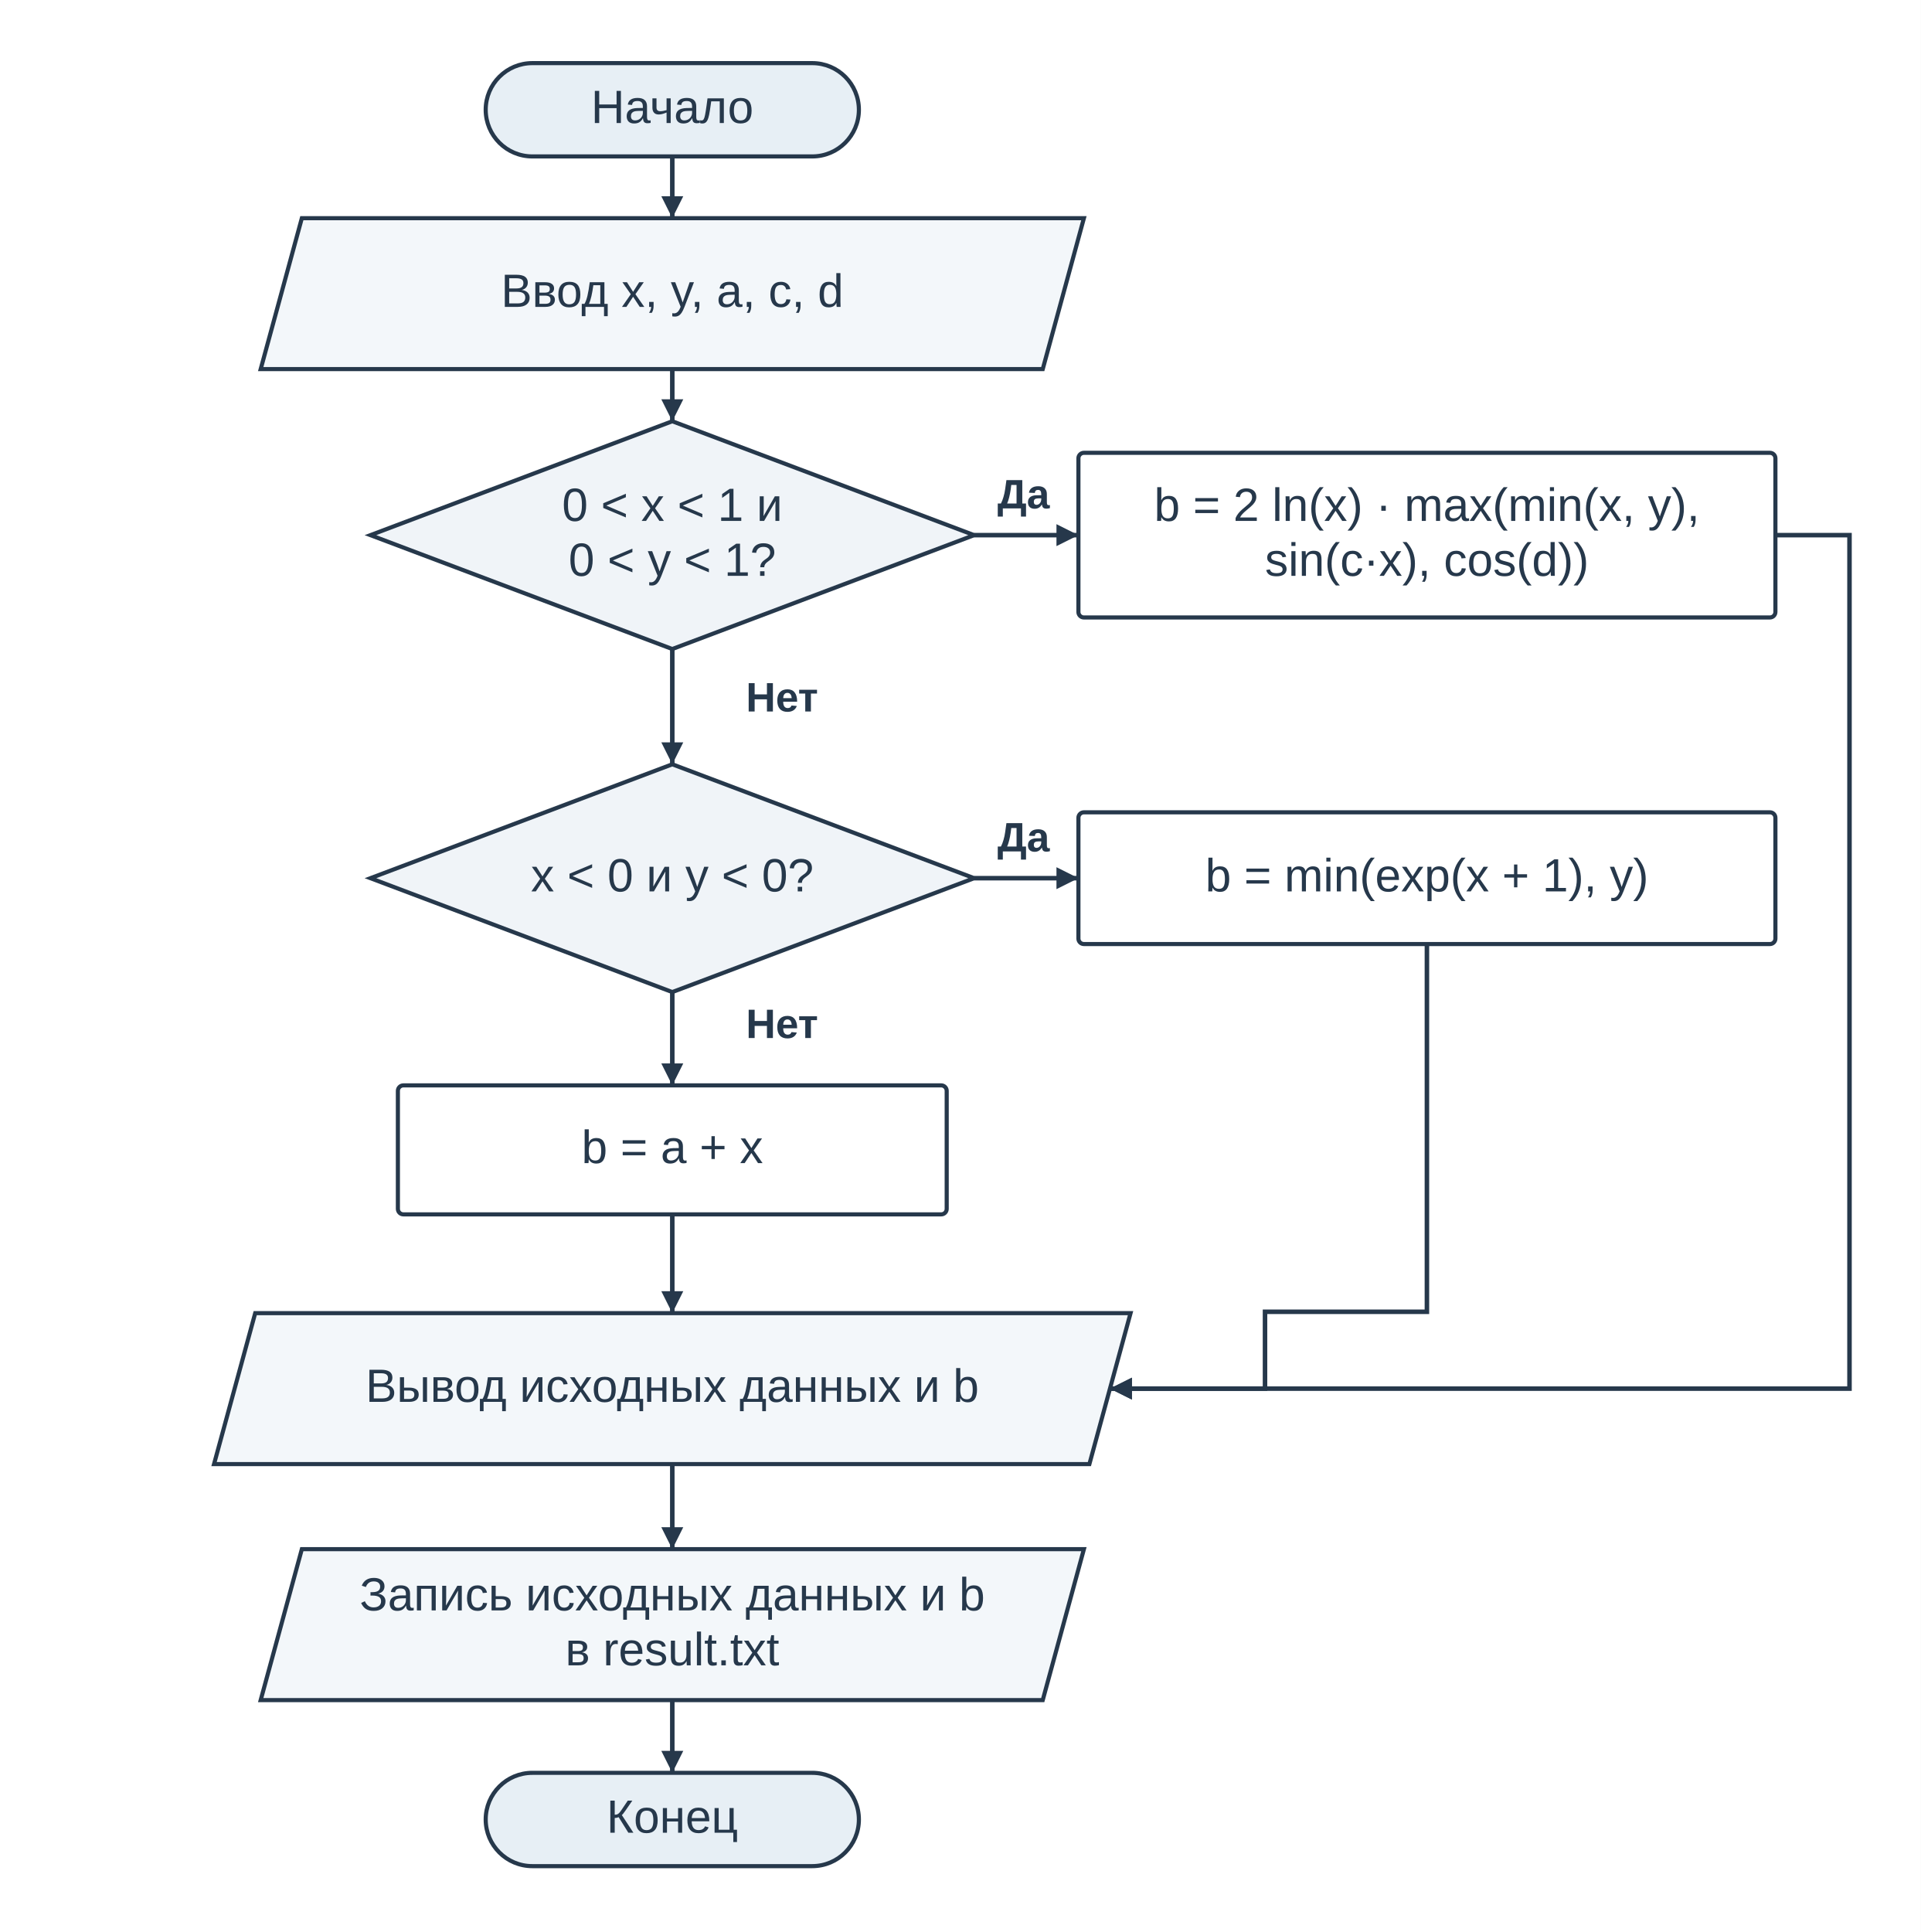
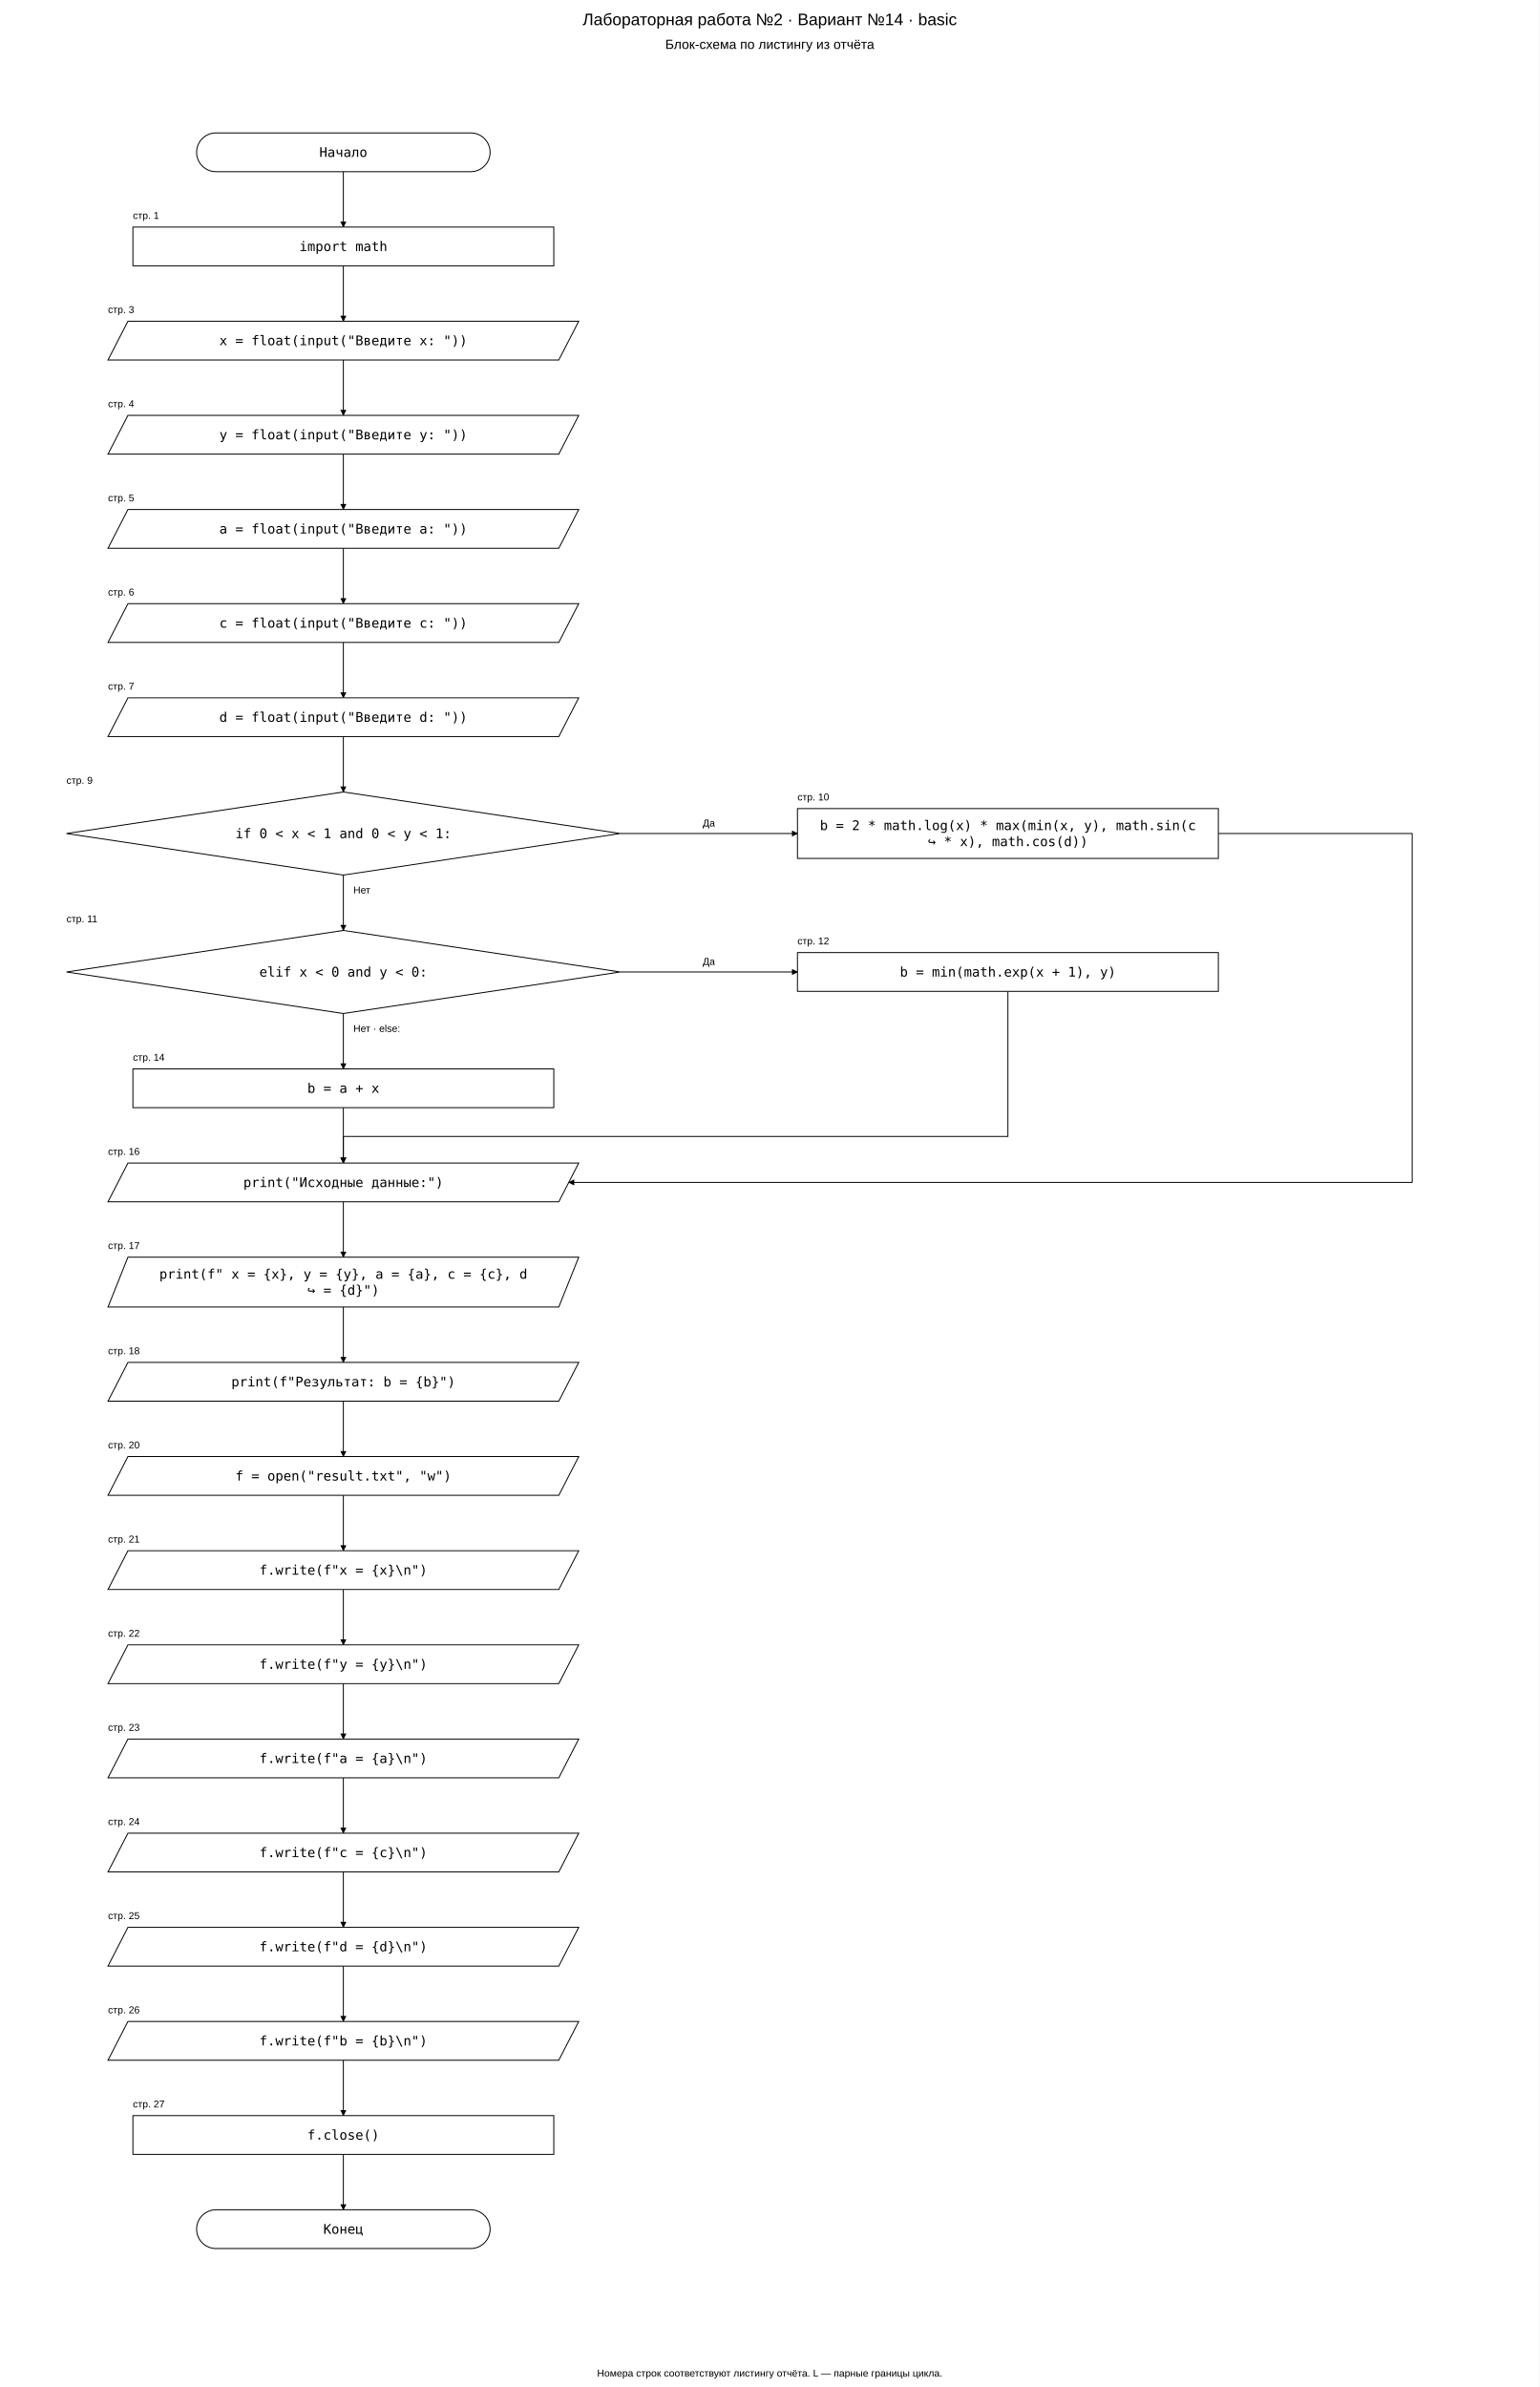
- <svg xmlns="http://www.w3.org/2000/svg" width="700" height="704" viewBox="0 0 700 704">
+ <svg xmlns="http://www.w3.org/2000/svg" width="2780.0" height="4310" viewBox="0 0 2780.0 4310">
+   <rect width="100%" height="100%" fill="white" />
  <defs>
-     <marker id="arrow" markerWidth="9" markerHeight="8" refX="8" refY="4" orient="auto" markerUnits="userSpaceOnUse">
-       <path d="M0,0 L8,4 L0,8 Z" fill="#26384b" />
+     <marker id="arrow" viewBox="0 0 10 10" refX="9" refY="5" markerWidth="11" markerHeight="11" markerUnits="userSpaceOnUse" orient="auto">
+       <path d="M0,0 L10,5 L0,10 Z" fill="black" />
    </marker>
  </defs>
-   <rect width="700" height="704" fill="white" />
-   <polyline points="245.0,57.0 245.0,79.5" stroke="#26384b" stroke-width="1.65" fill="none" marker-end="url(#arrow)" />
-   <polyline points="245.0,134.5 245.0,153.5" stroke="#26384b" stroke-width="1.65" fill="none" marker-end="url(#arrow)" />
-   <polyline points="355.0,195.0 393.0,195.0" stroke="#26384b" stroke-width="1.65" fill="none" marker-end="url(#arrow)" />
-   <polyline points="245.0,236.5 245.0,278.5" stroke="#26384b" stroke-width="1.65" fill="none" marker-end="url(#arrow)" />
-   <polyline points="355.0,320.0 393.0,320.0" stroke="#26384b" stroke-width="1.65" fill="none" marker-end="url(#arrow)" />
-   <polyline points="245.0,361.5 245.0,395.5" stroke="#26384b" stroke-width="1.65" fill="none" marker-end="url(#arrow)" />
-   <polyline points="245.0,442.5 245.0,478.5" stroke="#26384b" stroke-width="1.65" fill="none" marker-end="url(#arrow)" />
-   <polyline points="245.0,533.5 245.0,564.5" stroke="#26384b" stroke-width="1.65" fill="none" marker-end="url(#arrow)" />
-   <polyline points="245.0,619.5 245.0,646.0" stroke="#26384b" stroke-width="1.65" fill="none" marker-end="url(#arrow)" />
-   <polyline points="647.0,195.0 674,195 674,506 404.5,506.0" stroke="#26384b" stroke-width="1.65" fill="none" marker-end="url(#arrow)" />
-   <polyline points="520.0,344.0 520,478 461,478 461,506 404.5,506.0" stroke="#26384b" stroke-width="1.65" fill="none" marker-end="url(#arrow)" />
-   <rect x="177.0" y="23.0" width="136" height="34" rx="17.0" fill="#e7eff5" stroke="#26384b" stroke-width="1.5" />
-   <text x="245.0" y="40.0" text-anchor="middle" dominant-baseline="middle" font-family="Arial" font-size="17" fill="#26384b">Начало</text>
-   <polygon points="110.0,79.5 395.0,79.5 380.0,134.5 95.0,134.5" fill="#f3f7fa" stroke="#26384b" stroke-width="1.5" />
-   <text x="245.0" y="107.0" text-anchor="middle" dominant-baseline="middle" font-family="Arial" font-size="17" fill="#26384b">Ввод x, y, a, c, d</text>
-   <polygon points="245.0,153.5 355.0,195.0 245.0,236.5 135.0,195.0" fill="#f0f4f8" stroke="#26384b" stroke-width="1.5" />
-   <text x="245.0" y="185.0" text-anchor="middle" dominant-baseline="middle" font-family="Arial" font-size="17" fill="#26384b">0 &lt; x &lt; 1 и</text>
-   <text x="245.0" y="205.0" text-anchor="middle" dominant-baseline="middle" font-family="Arial" font-size="17" fill="#26384b">0 &lt; y &lt; 1?</text>
-   <rect x="393.0" y="165.0" width="254" height="60" rx="2" fill="#ffffff" stroke="#26384b" stroke-width="1.5" />
-   <text x="520.0" y="185.0" text-anchor="middle" dominant-baseline="middle" font-family="Arial" font-size="17" fill="#26384b">b = 2 ln(x) · max(min(x, y),</text>
-   <text x="520.0" y="205.0" text-anchor="middle" dominant-baseline="middle" font-family="Arial" font-size="17" fill="#26384b">sin(c·x), cos(d))</text>
-   <polygon points="245.0,278.5 355.0,320.0 245.0,361.5 135.0,320.0" fill="#f0f4f8" stroke="#26384b" stroke-width="1.5" />
-   <text x="245.0" y="320.0" text-anchor="middle" dominant-baseline="middle" font-family="Arial" font-size="17" fill="#26384b">x &lt; 0 и y &lt; 0?</text>
-   <rect x="393.0" y="296.0" width="254" height="48" rx="2" fill="#ffffff" stroke="#26384b" stroke-width="1.5" />
-   <text x="520.0" y="320.0" text-anchor="middle" dominant-baseline="middle" font-family="Arial" font-size="17" fill="#26384b">b = min(exp(x + 1), y)</text>
-   <rect x="145.0" y="395.5" width="200" height="47" rx="2" fill="#ffffff" stroke="#26384b" stroke-width="1.5" />
-   <text x="245.0" y="419.0" text-anchor="middle" dominant-baseline="middle" font-family="Arial" font-size="17" fill="#26384b">b = a + x</text>
-   <polygon points="93.0,478.5 412.0,478.5 397.0,533.5 78.0,533.5" fill="#f3f7fa" stroke="#26384b" stroke-width="1.5" />
-   <text x="245.0" y="506.0" text-anchor="middle" dominant-baseline="middle" font-family="Arial" font-size="17" fill="#26384b">Вывод исходных данных и b</text>
-   <polygon points="110.0,564.5 395.0,564.5 380.0,619.5 95.0,619.5" fill="#f3f7fa" stroke="#26384b" stroke-width="1.5" />
-   <text x="245.0" y="582.0" text-anchor="middle" dominant-baseline="middle" font-family="Arial" font-size="17" fill="#26384b">Запись исходных данных и b</text>
-   <text x="245.0" y="602.0" text-anchor="middle" dominant-baseline="middle" font-family="Arial" font-size="17" fill="#26384b">в result.txt</text>
-   <rect x="177.0" y="646.0" width="136" height="34" rx="17.0" fill="#e7eff5" stroke="#26384b" stroke-width="1.5" />
-   <text x="245.0" y="663.0" text-anchor="middle" dominant-baseline="middle" font-family="Arial" font-size="17" fill="#26384b">Конец</text>
-   <text x="373" y="181" text-anchor="middle" dominant-baseline="middle" font-family="Arial" font-size="15" font-weight="bold" fill="#26384b" stroke="white" stroke-width="4" paint-order="stroke">Да</text>
-   <text x="285" y="255" text-anchor="middle" dominant-baseline="middle" font-family="Arial" font-size="15" font-weight="bold" fill="#26384b" stroke="white" stroke-width="4" paint-order="stroke">Нет</text>
-   <text x="373" y="306" text-anchor="middle" dominant-baseline="middle" font-family="Arial" font-size="15" font-weight="bold" fill="#26384b" stroke="white" stroke-width="4" paint-order="stroke">Да</text>
-   <text x="285" y="374" text-anchor="middle" dominant-baseline="middle" font-family="Arial" font-size="15" font-weight="bold" fill="#26384b" stroke="white" stroke-width="4" paint-order="stroke">Нет</text>
+   <text x="1390.0" y="35" font-size="30" font-family="Arial" text-anchor="middle" dominant-baseline="central" fill="black">Лабораторная работа №2 · Вариант №14 · basic</text>
+   <text x="1390.0" y="80" font-size="24" font-family="Arial" text-anchor="middle" dominant-baseline="central" fill="black">Блок-схема по листингу из отчёта</text>
+   <polyline points="620.0,310.0 620.0,410.0" fill="none" stroke="black" stroke-width="1.7" marker-end="url(#arrow)" />
+   <polyline points="620.0,480.0 620.0,580.0" fill="none" stroke="black" stroke-width="1.7" marker-end="url(#arrow)" />
+   <polyline points="620.0,650.0 620.0,750.0" fill="none" stroke="black" stroke-width="1.7" marker-end="url(#arrow)" />
+   <polyline points="620.0,820.0 620.0,920.0" fill="none" stroke="black" stroke-width="1.7" marker-end="url(#arrow)" />
+   <polyline points="620.0,990.0 620.0,1090.0" fill="none" stroke="black" stroke-width="1.7" marker-end="url(#arrow)" />
+   <polyline points="620.0,1160.0 620.0,1260.0" fill="none" stroke="black" stroke-width="1.7" marker-end="url(#arrow)" />
+   <polyline points="620.0,1330.0 620.0,1430.0" fill="none" stroke="black" stroke-width="1.7" marker-end="url(#arrow)" />
+   <polyline points="1120.0,1505.0 1440.0,1505.0" fill="none" stroke="black" stroke-width="1.7" marker-end="url(#arrow)" />
+   <polyline points="620.0,1580.0 620.0,1680.0" fill="none" stroke="black" stroke-width="1.7" marker-end="url(#arrow)" />
+   <polyline points="2200.0,1505.0 2550.0,1505.0 2550.0,2135.0 1027.0,2135.0" fill="none" stroke="black" stroke-width="1.7" marker-end="url(#arrow)" />
+   <polyline points="1120.0,1755.0 1440.0,1755.0" fill="none" stroke="black" stroke-width="1.7" marker-end="url(#arrow)" />
+   <polyline points="620.0,1830.0 620.0,1930.0" fill="none" stroke="black" stroke-width="1.7" marker-end="url(#arrow)" />
+   <polyline points="1820.0,1790.0 1820.0,2052 620.0,2052 620.0,2100.0" fill="none" stroke="black" stroke-width="1.7" marker-end="url(#arrow)" />
+   <polyline points="620.0,2000.0 620.0,2100.0" fill="none" stroke="black" stroke-width="1.7" marker-end="url(#arrow)" />
+   <polyline points="620.0,2170.0 620.0,2270.0" fill="none" stroke="black" stroke-width="1.7" marker-end="url(#arrow)" />
+   <polyline points="620.0,2360.0 620.0,2460.0" fill="none" stroke="black" stroke-width="1.7" marker-end="url(#arrow)" />
+   <polyline points="620.0,2530.0 620.0,2630.0" fill="none" stroke="black" stroke-width="1.7" marker-end="url(#arrow)" />
+   <polyline points="620.0,2700.0 620.0,2800.0" fill="none" stroke="black" stroke-width="1.7" marker-end="url(#arrow)" />
+   <polyline points="620.0,2870.0 620.0,2970.0" fill="none" stroke="black" stroke-width="1.7" marker-end="url(#arrow)" />
+   <polyline points="620.0,3040.0 620.0,3140.0" fill="none" stroke="black" stroke-width="1.7" marker-end="url(#arrow)" />
+   <polyline points="620.0,3210.0 620.0,3310.0" fill="none" stroke="black" stroke-width="1.7" marker-end="url(#arrow)" />
+   <polyline points="620.0,3380.0 620.0,3480.0" fill="none" stroke="black" stroke-width="1.7" marker-end="url(#arrow)" />
+   <polyline points="620.0,3550.0 620.0,3650.0" fill="none" stroke="black" stroke-width="1.7" marker-end="url(#arrow)" />
+   <polyline points="620.0,3720.0 620.0,3820.0" fill="none" stroke="black" stroke-width="1.7" marker-end="url(#arrow)" />
+   <polyline points="620.0,3890.0 620.0,3990.0" fill="none" stroke="black" stroke-width="1.7" marker-end="url(#arrow)" />
+   <rect x="355.0" y="240.0" width="530" height="70" rx="35.0" fill="white" stroke="black" stroke-width="1.7" />
+   <text x="620.0" y="275.0" font-size="24" font-family="Consolas, Segoe UI Symbol" text-anchor="middle" dominant-baseline="central" fill="black">Начало</text>
+   <polygon points="240.0,410.0 1000.0,410.0 1000.0,480.0 240.0,480.0" fill="white" stroke="black" stroke-width="1.7" />
+   <text x="620.0" y="445.0" font-size="24" font-family="Consolas, Segoe UI Symbol" text-anchor="middle" dominant-baseline="central" fill="black">import math</text>
+   <text x="240.0" y="389.0" font-size="18" font-family="Arial" text-anchor="start" dominant-baseline="central" fill="black">стр. 1</text>
+   <polygon points="231.0,580.0 1045.0,580.0 1009.0,650.0 195.0,650.0" fill="white" stroke="black" stroke-width="1.7" />
+   <text x="620.0" y="615.0" font-size="24" font-family="Consolas, Segoe UI Symbol" text-anchor="middle" dominant-baseline="central" fill="black">x = float(input("Введите x: "))</text>
+   <text x="195.0" y="559.0" font-size="18" font-family="Arial" text-anchor="start" dominant-baseline="central" fill="black">стр. 3</text>
+   <polygon points="231.0,750.0 1045.0,750.0 1009.0,820.0 195.0,820.0" fill="white" stroke="black" stroke-width="1.7" />
+   <text x="620.0" y="785.0" font-size="24" font-family="Consolas, Segoe UI Symbol" text-anchor="middle" dominant-baseline="central" fill="black">y = float(input("Введите y: "))</text>
+   <text x="195.0" y="729.0" font-size="18" font-family="Arial" text-anchor="start" dominant-baseline="central" fill="black">стр. 4</text>
+   <polygon points="231.0,920.0 1045.0,920.0 1009.0,990.0 195.0,990.0" fill="white" stroke="black" stroke-width="1.7" />
+   <text x="620.0" y="955.0" font-size="24" font-family="Consolas, Segoe UI Symbol" text-anchor="middle" dominant-baseline="central" fill="black">a = float(input("Введите a: "))</text>
+   <text x="195.0" y="899.0" font-size="18" font-family="Arial" text-anchor="start" dominant-baseline="central" fill="black">стр. 5</text>
+   <polygon points="231.0,1090.0 1045.0,1090.0 1009.0,1160.0 195.0,1160.0" fill="white" stroke="black" stroke-width="1.7" />
+   <text x="620.0" y="1125.0" font-size="24" font-family="Consolas, Segoe UI Symbol" text-anchor="middle" dominant-baseline="central" fill="black">c = float(input("Введите c: "))</text>
+   <text x="195.0" y="1069.0" font-size="18" font-family="Arial" text-anchor="start" dominant-baseline="central" fill="black">стр. 6</text>
+   <polygon points="231.0,1260.0 1045.0,1260.0 1009.0,1330.0 195.0,1330.0" fill="white" stroke="black" stroke-width="1.7" />
+   <text x="620.0" y="1295.0" font-size="24" font-family="Consolas, Segoe UI Symbol" text-anchor="middle" dominant-baseline="central" fill="black">d = float(input("Введите d: "))</text>
+   <text x="195.0" y="1239.0" font-size="18" font-family="Arial" text-anchor="start" dominant-baseline="central" fill="black">стр. 7</text>
+   <polygon points="620.0,1430.0 1120.0,1505.0 620.0,1580.0 120.0,1505.0" fill="white" stroke="black" stroke-width="1.7" />
+   <text x="620.0" y="1505.0" font-size="24" font-family="Consolas, Segoe UI Symbol" text-anchor="middle" dominant-baseline="central" fill="black">if 0 &lt; x &lt; 1 and 0 &lt; y &lt; 1:</text>
+   <text x="120.0" y="1409.0" font-size="18" font-family="Arial" text-anchor="start" dominant-baseline="central" fill="black">стр. 9</text>
+   <polygon points="1440.0,1460.0 2200.0,1460.0 2200.0,1550.0 1440.0,1550.0" fill="white" stroke="black" stroke-width="1.7" />
+   <text x="1820.0" y="1490.5" font-size="24" font-family="Consolas, Segoe UI Symbol" text-anchor="middle" dominant-baseline="central" fill="black">b = 2 * math.log(x) * max(min(x, y), math.sin(c </text>
+   <text x="1820.0" y="1519.5" font-size="24" font-family="Consolas, Segoe UI Symbol" text-anchor="middle" dominant-baseline="central" fill="black">↪ * x), math.cos(d))</text>
+   <text x="1440.0" y="1439.0" font-size="18" font-family="Arial" text-anchor="start" dominant-baseline="central" fill="black">стр. 10</text>
+   <polygon points="620.0,1680.0 1120.0,1755.0 620.0,1830.0 120.0,1755.0" fill="white" stroke="black" stroke-width="1.7" />
+   <text x="620.0" y="1755.0" font-size="24" font-family="Consolas, Segoe UI Symbol" text-anchor="middle" dominant-baseline="central" fill="black">elif x &lt; 0 and y &lt; 0:</text>
+   <text x="120.0" y="1659.0" font-size="18" font-family="Arial" text-anchor="start" dominant-baseline="central" fill="black">стр. 11</text>
+   <polygon points="1440.0,1720.0 2200.0,1720.0 2200.0,1790.0 1440.0,1790.0" fill="white" stroke="black" stroke-width="1.7" />
+   <text x="1820.0" y="1755.0" font-size="24" font-family="Consolas, Segoe UI Symbol" text-anchor="middle" dominant-baseline="central" fill="black">b = min(math.exp(x + 1), y)</text>
+   <text x="1440.0" y="1699.0" font-size="18" font-family="Arial" text-anchor="start" dominant-baseline="central" fill="black">стр. 12</text>
+   <polygon points="240.0,1930.0 1000.0,1930.0 1000.0,2000.0 240.0,2000.0" fill="white" stroke="black" stroke-width="1.7" />
+   <text x="620.0" y="1965.0" font-size="24" font-family="Consolas, Segoe UI Symbol" text-anchor="middle" dominant-baseline="central" fill="black">b = a + x</text>
+   <text x="240.0" y="1909.0" font-size="18" font-family="Arial" text-anchor="start" dominant-baseline="central" fill="black">стр. 14</text>
+   <polygon points="231.0,2100.0 1045.0,2100.0 1009.0,2170.0 195.0,2170.0" fill="white" stroke="black" stroke-width="1.7" />
+   <text x="620.0" y="2135.0" font-size="24" font-family="Consolas, Segoe UI Symbol" text-anchor="middle" dominant-baseline="central" fill="black">print("Исходные данные:")</text>
+   <text x="195.0" y="2079.0" font-size="18" font-family="Arial" text-anchor="start" dominant-baseline="central" fill="black">стр. 16</text>
+   <polygon points="231.0,2270.0 1045.0,2270.0 1009.0,2360.0 195.0,2360.0" fill="white" stroke="black" stroke-width="1.7" />
+   <text x="620.0" y="2300.5" font-size="24" font-family="Consolas, Segoe UI Symbol" text-anchor="middle" dominant-baseline="central" fill="black">print(f"  x = {x}, y = {y}, a = {a}, c = {c}, d </text>
+   <text x="620.0" y="2329.5" font-size="24" font-family="Consolas, Segoe UI Symbol" text-anchor="middle" dominant-baseline="central" fill="black">↪ = {d}")</text>
+   <text x="195.0" y="2249.0" font-size="18" font-family="Arial" text-anchor="start" dominant-baseline="central" fill="black">стр. 17</text>
+   <polygon points="231.0,2460.0 1045.0,2460.0 1009.0,2530.0 195.0,2530.0" fill="white" stroke="black" stroke-width="1.7" />
+   <text x="620.0" y="2495.0" font-size="24" font-family="Consolas, Segoe UI Symbol" text-anchor="middle" dominant-baseline="central" fill="black">print(f"Результат: b = {b}")</text>
+   <text x="195.0" y="2439.0" font-size="18" font-family="Arial" text-anchor="start" dominant-baseline="central" fill="black">стр. 18</text>
+   <polygon points="231.0,2630.0 1045.0,2630.0 1009.0,2700.0 195.0,2700.0" fill="white" stroke="black" stroke-width="1.7" />
+   <text x="620.0" y="2665.0" font-size="24" font-family="Consolas, Segoe UI Symbol" text-anchor="middle" dominant-baseline="central" fill="black">f = open("result.txt", "w")</text>
+   <text x="195.0" y="2609.0" font-size="18" font-family="Arial" text-anchor="start" dominant-baseline="central" fill="black">стр. 20</text>
+   <polygon points="231.0,2800.0 1045.0,2800.0 1009.0,2870.0 195.0,2870.0" fill="white" stroke="black" stroke-width="1.7" />
+   <text x="620.0" y="2835.0" font-size="24" font-family="Consolas, Segoe UI Symbol" text-anchor="middle" dominant-baseline="central" fill="black">f.write(f"x = {x}\n")</text>
+   <text x="195.0" y="2779.0" font-size="18" font-family="Arial" text-anchor="start" dominant-baseline="central" fill="black">стр. 21</text>
+   <polygon points="231.0,2970.0 1045.0,2970.0 1009.0,3040.0 195.0,3040.0" fill="white" stroke="black" stroke-width="1.7" />
+   <text x="620.0" y="3005.0" font-size="24" font-family="Consolas, Segoe UI Symbol" text-anchor="middle" dominant-baseline="central" fill="black">f.write(f"y = {y}\n")</text>
+   <text x="195.0" y="2949.0" font-size="18" font-family="Arial" text-anchor="start" dominant-baseline="central" fill="black">стр. 22</text>
+   <polygon points="231.0,3140.0 1045.0,3140.0 1009.0,3210.0 195.0,3210.0" fill="white" stroke="black" stroke-width="1.7" />
+   <text x="620.0" y="3175.0" font-size="24" font-family="Consolas, Segoe UI Symbol" text-anchor="middle" dominant-baseline="central" fill="black">f.write(f"a = {a}\n")</text>
+   <text x="195.0" y="3119.0" font-size="18" font-family="Arial" text-anchor="start" dominant-baseline="central" fill="black">стр. 23</text>
+   <polygon points="231.0,3310.0 1045.0,3310.0 1009.0,3380.0 195.0,3380.0" fill="white" stroke="black" stroke-width="1.7" />
+   <text x="620.0" y="3345.0" font-size="24" font-family="Consolas, Segoe UI Symbol" text-anchor="middle" dominant-baseline="central" fill="black">f.write(f"c = {c}\n")</text>
+   <text x="195.0" y="3289.0" font-size="18" font-family="Arial" text-anchor="start" dominant-baseline="central" fill="black">стр. 24</text>
+   <polygon points="231.0,3480.0 1045.0,3480.0 1009.0,3550.0 195.0,3550.0" fill="white" stroke="black" stroke-width="1.7" />
+   <text x="620.0" y="3515.0" font-size="24" font-family="Consolas, Segoe UI Symbol" text-anchor="middle" dominant-baseline="central" fill="black">f.write(f"d = {d}\n")</text>
+   <text x="195.0" y="3459.0" font-size="18" font-family="Arial" text-anchor="start" dominant-baseline="central" fill="black">стр. 25</text>
+   <polygon points="231.0,3650.0 1045.0,3650.0 1009.0,3720.0 195.0,3720.0" fill="white" stroke="black" stroke-width="1.7" />
+   <text x="620.0" y="3685.0" font-size="24" font-family="Consolas, Segoe UI Symbol" text-anchor="middle" dominant-baseline="central" fill="black">f.write(f"b = {b}\n")</text>
+   <text x="195.0" y="3629.0" font-size="18" font-family="Arial" text-anchor="start" dominant-baseline="central" fill="black">стр. 26</text>
+   <polygon points="240.0,3820.0 1000.0,3820.0 1000.0,3890.0 240.0,3890.0" fill="white" stroke="black" stroke-width="1.7" />
+   <text x="620.0" y="3855.0" font-size="24" font-family="Consolas, Segoe UI Symbol" text-anchor="middle" dominant-baseline="central" fill="black">f.close()</text>
+   <text x="240.0" y="3799.0" font-size="18" font-family="Arial" text-anchor="start" dominant-baseline="central" fill="black">стр. 27</text>
+   <rect x="355.0" y="3990.0" width="530" height="70" rx="35.0" fill="white" stroke="black" stroke-width="1.7" />
+   <text x="620.0" y="4025.0" font-size="24" font-family="Consolas, Segoe UI Symbol" text-anchor="middle" dominant-baseline="central" fill="black">Конец</text>
+   <text x="1280.0" y="1486.0" font-size="18" font-family="Arial" text-anchor="middle" dominant-baseline="central" fill="black">Да</text>
+   <text x="638.0" y="1607.0" font-size="18" font-family="Arial" text-anchor="start" dominant-baseline="central" fill="black">Нет</text>
+   <text x="1280.0" y="1736.0" font-size="18" font-family="Arial" text-anchor="middle" dominant-baseline="central" fill="black">Да</text>
+   <text x="638.0" y="1857.0" font-size="18" font-family="Arial" text-anchor="start" dominant-baseline="central" fill="black">Нет · else:</text>
+   <text x="1390.0" y="4285" font-size="18" font-family="Arial" text-anchor="middle" dominant-baseline="central" fill="black">Номера строк соответствуют листингу отчёта. L — парные границы цикла.</text>
</svg>
